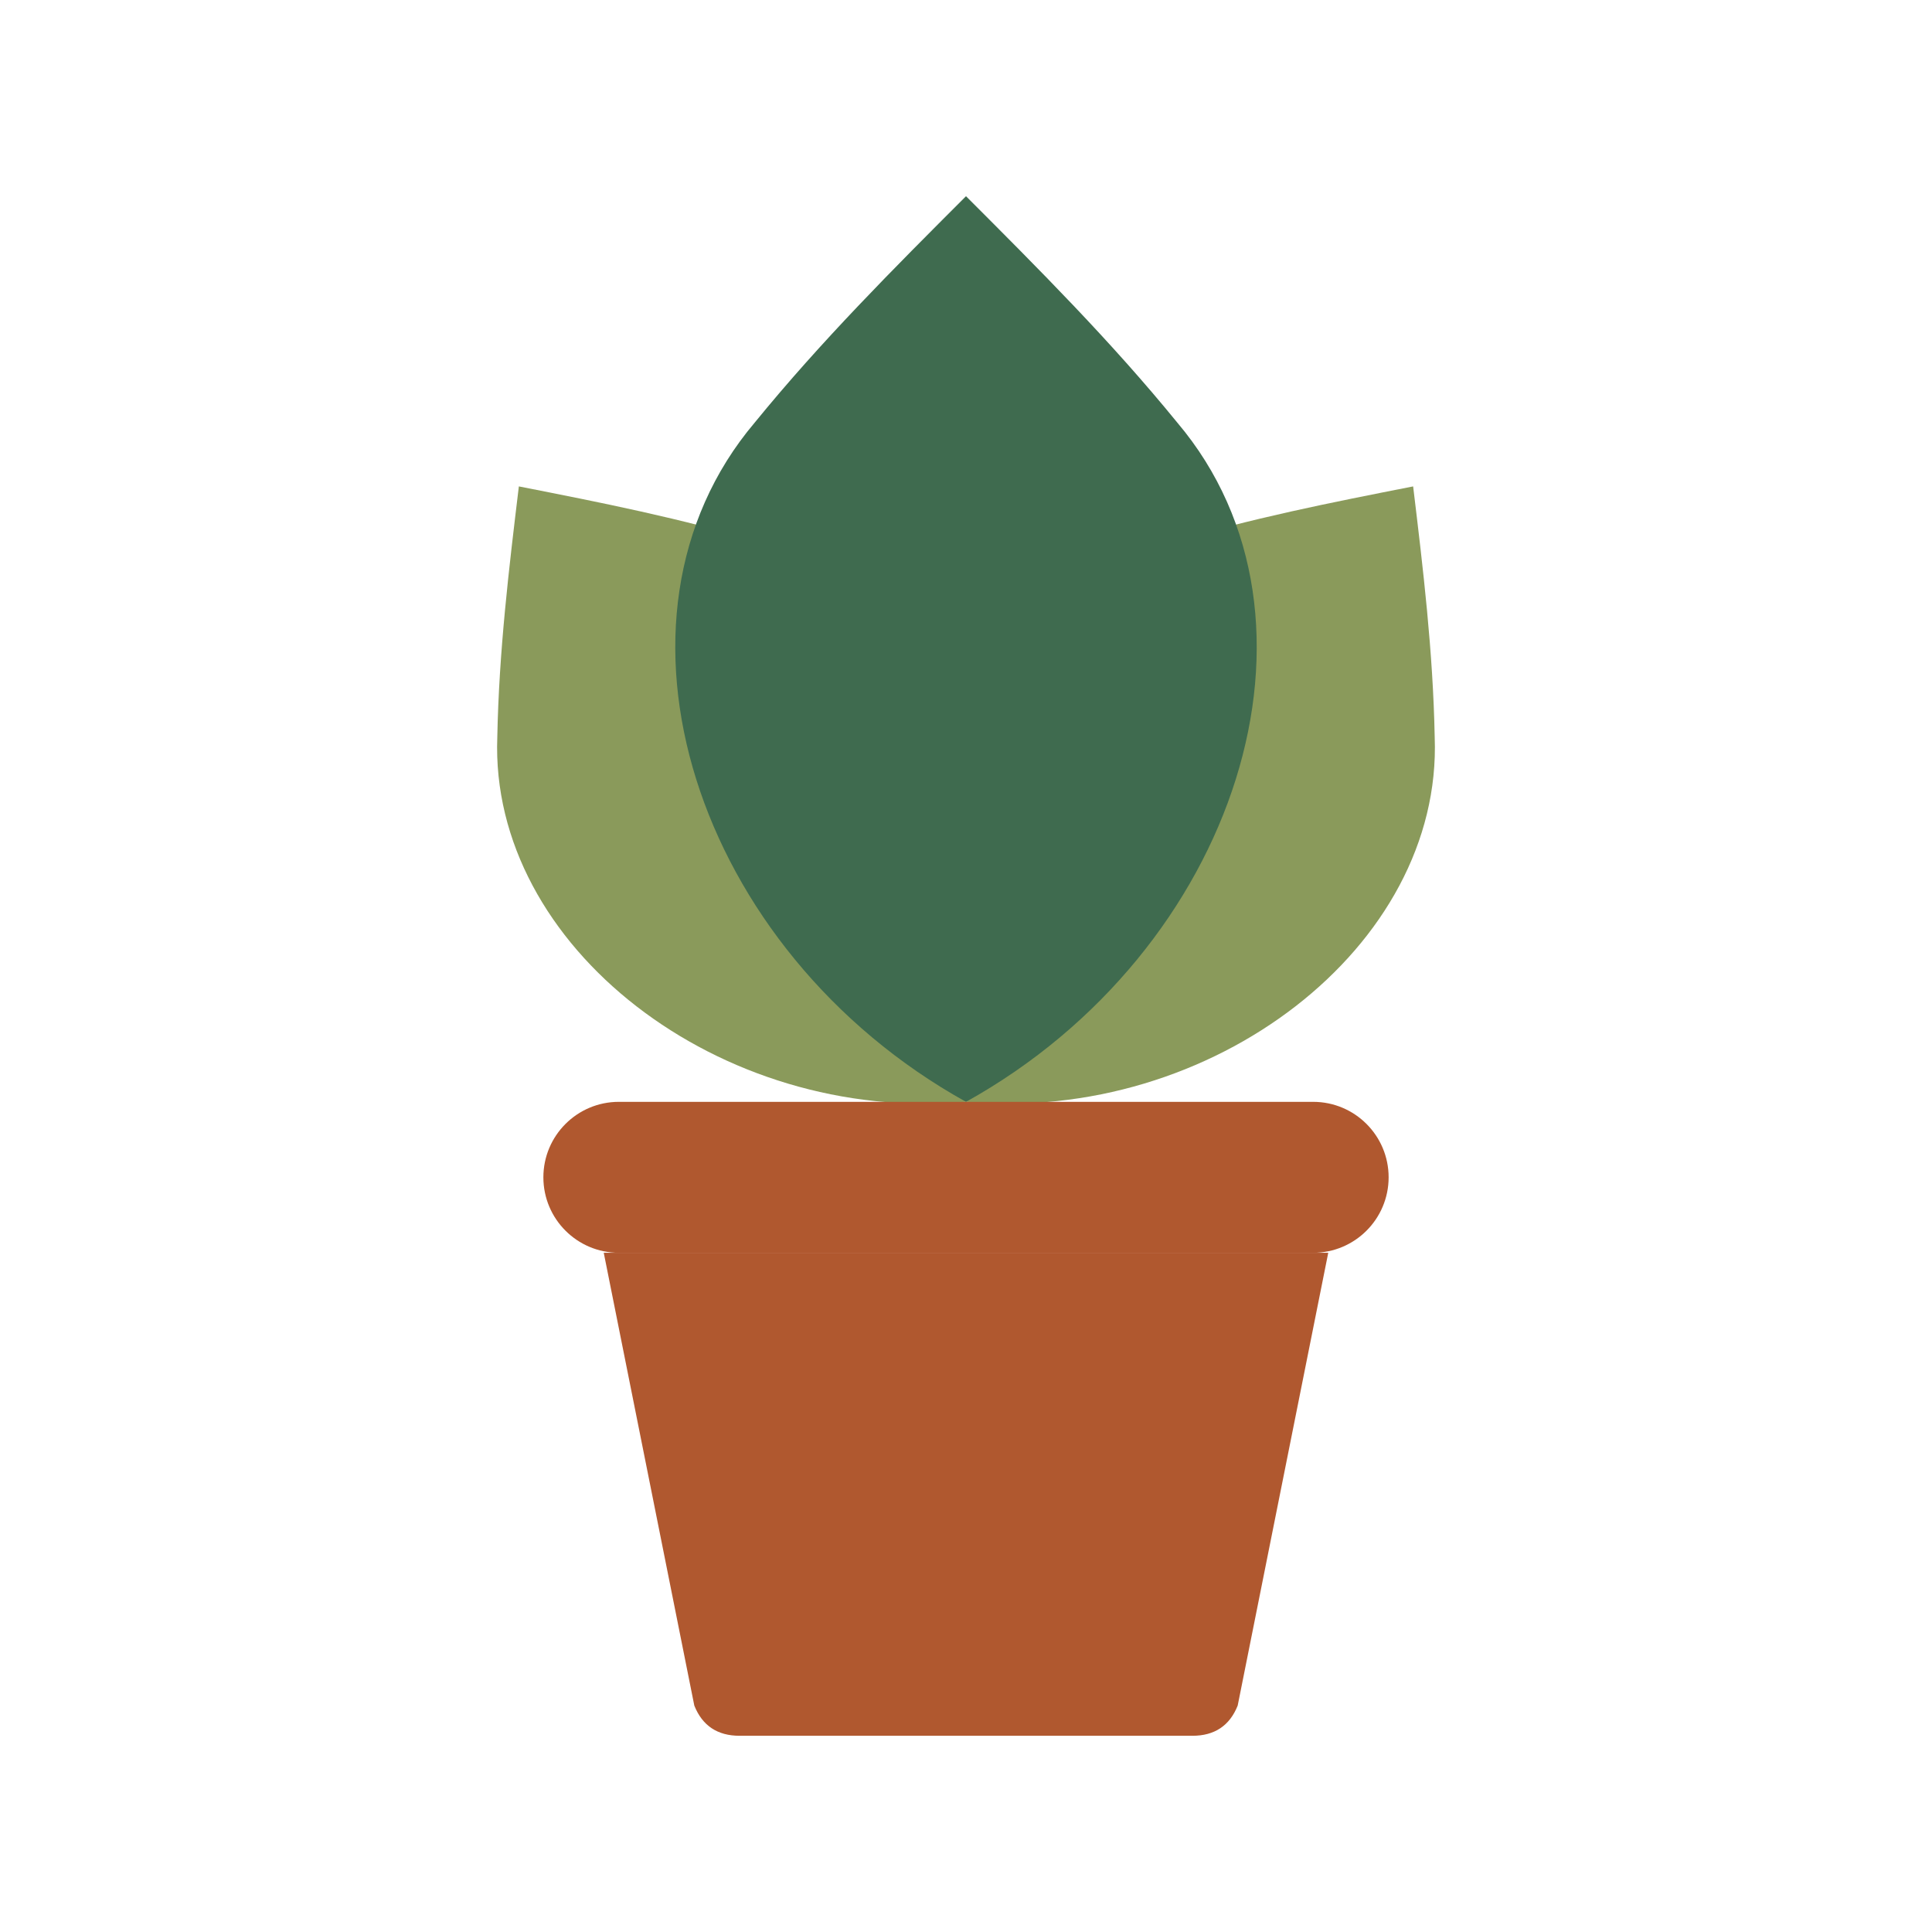
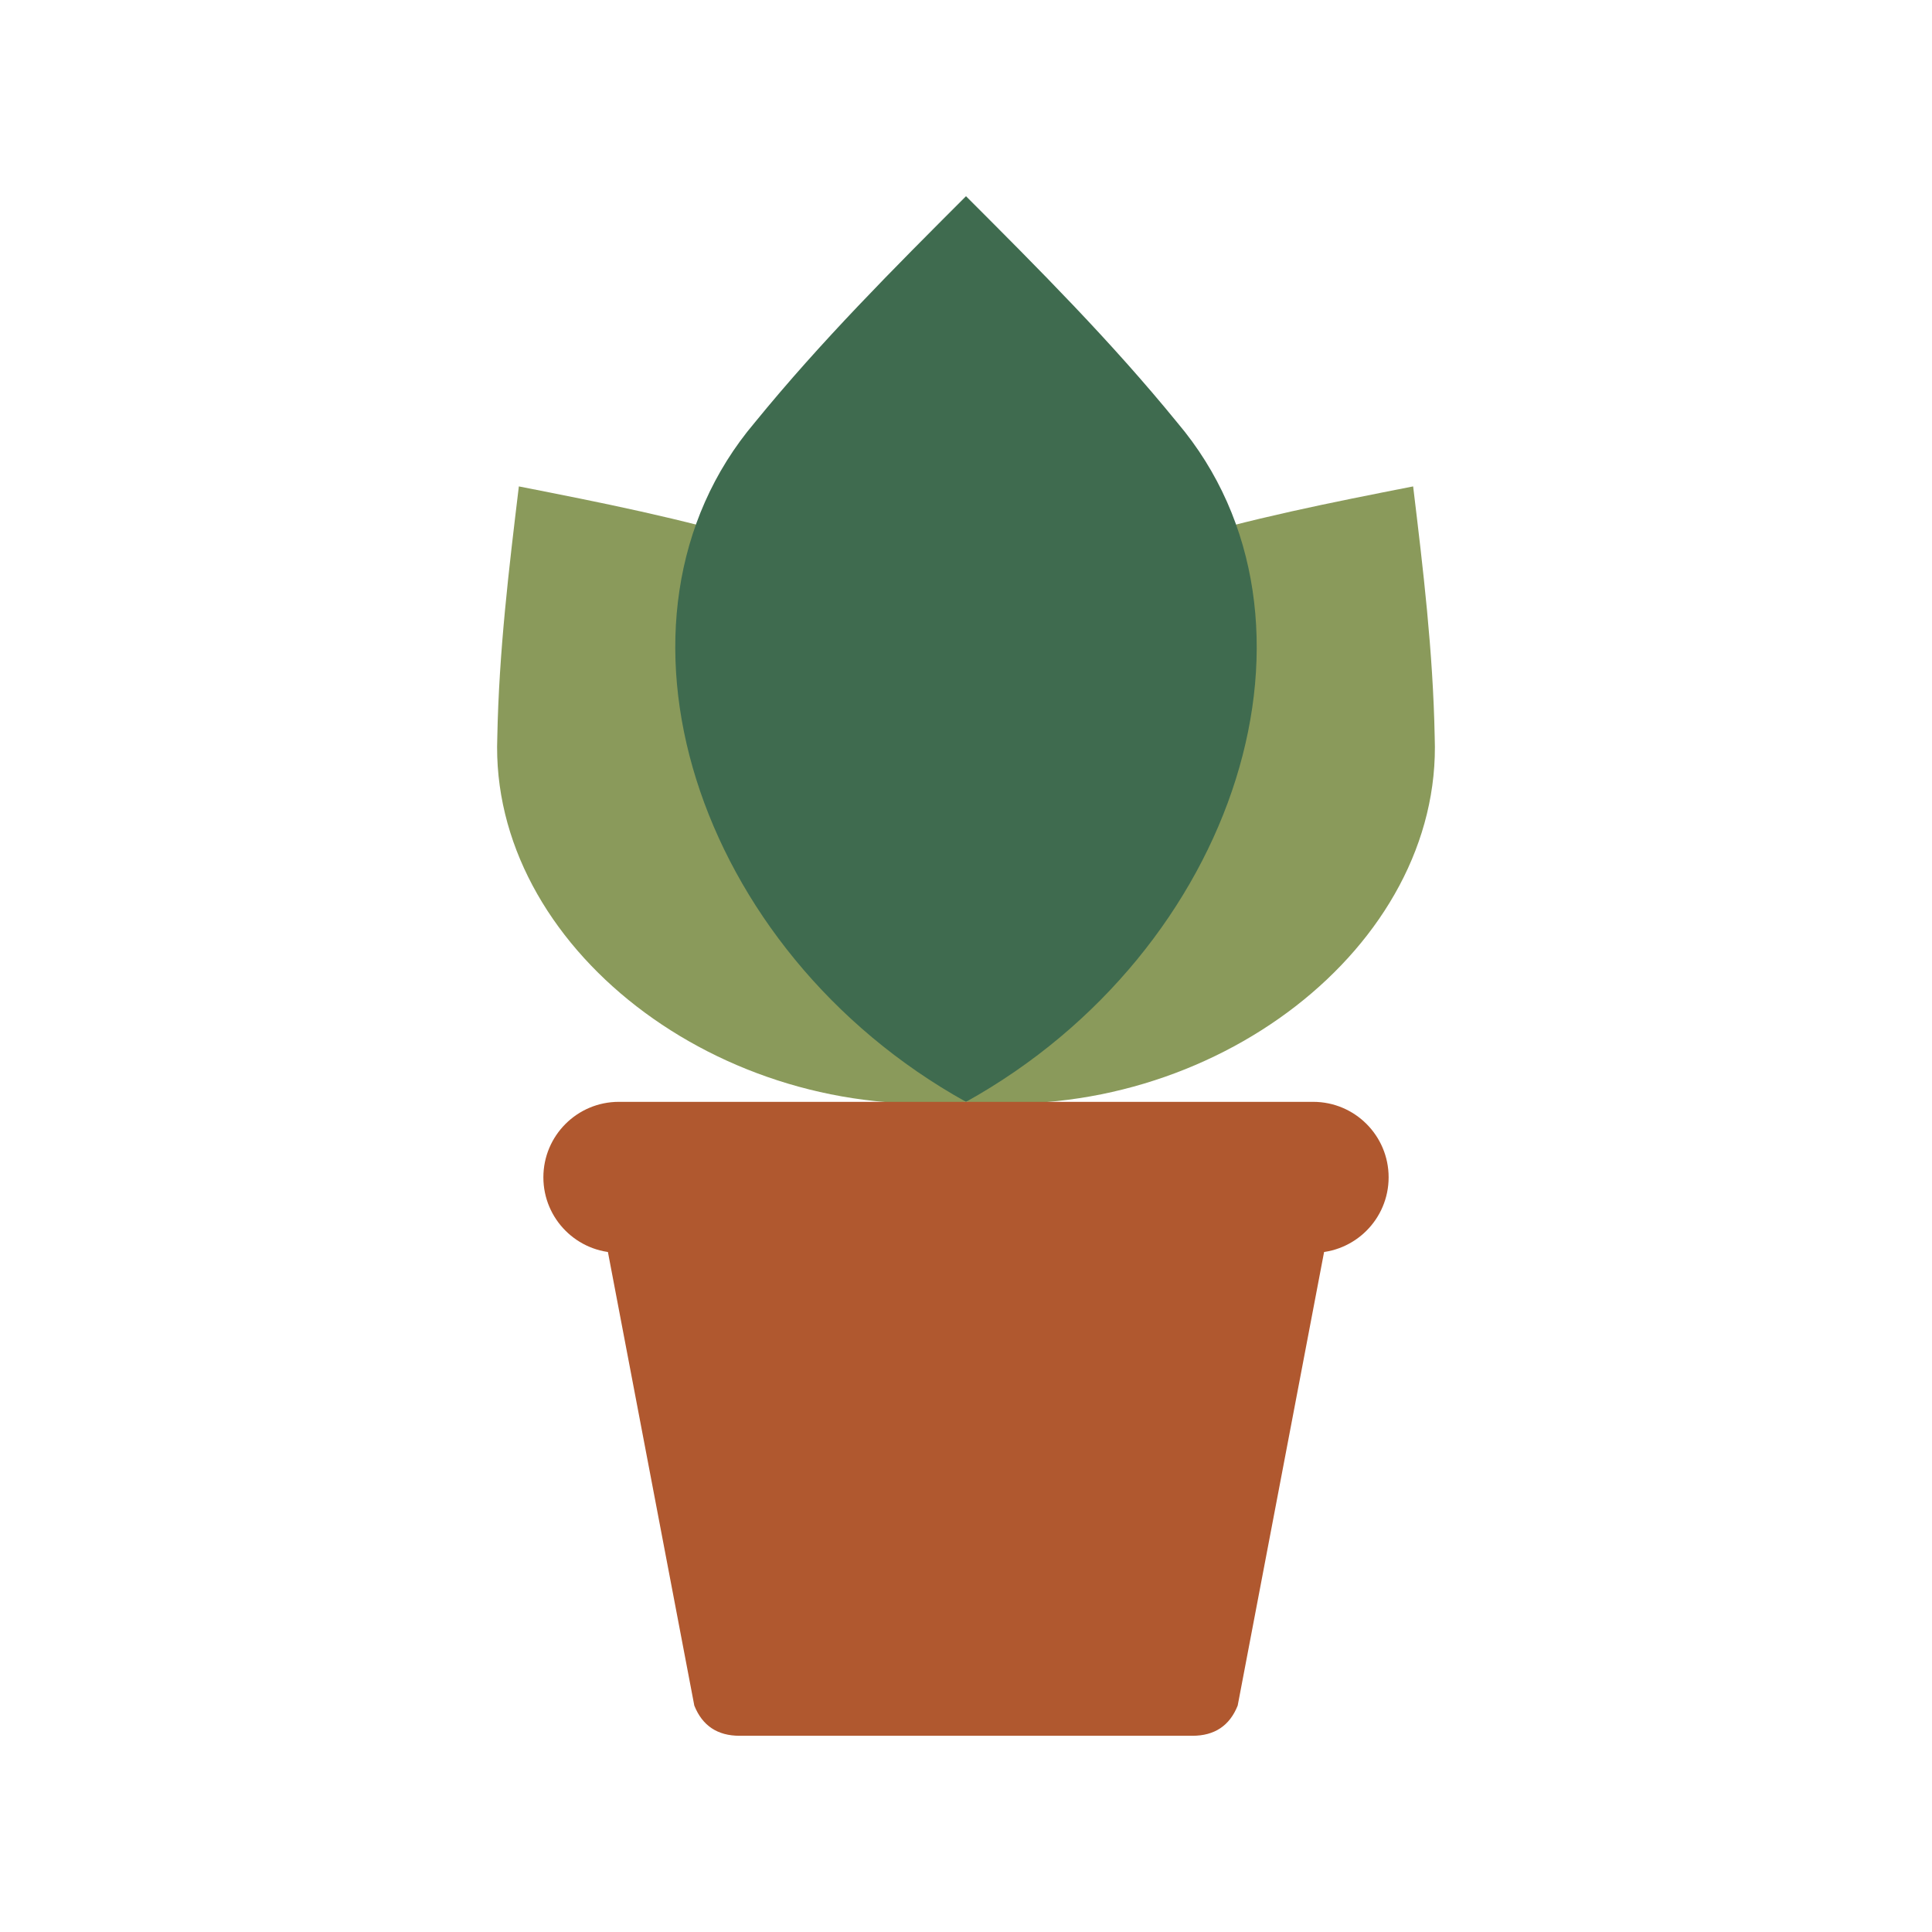
<svg xmlns="http://www.w3.org/2000/svg" viewBox="0 0 64 64">
  <g transform="translate(0 -2.5)">
    <g transform="translate(32 39) rotate(-36) scale(0.78 0.84)">
      <path d="M0 0 C9 -5 12.5 -16 7 -22.5 C4.8 -25.2 2.4 -27.6 0 -30 C-2.4 -27.6 -4.8 -25.2 -7 -22.5 C-12.5 -16 -9 -5 0 0 Z" fill="#8a9a5b" />
    </g>
    <g transform="translate(32 39) rotate(36) scale(0.78 0.84)">
      <path d="M0 0 C9 -5 12.5 -16 7 -22.5 C4.8 -25.2 2.4 -27.6 0 -30 C-2.4 -27.6 -4.8 -25.2 -7 -22.5 C-12.5 -16 -9 -5 0 0 Z" fill="#8a9a5b" />
    </g>
    <g transform="translate(32 39)">
      <path d="M0 0 C9 -5 12.5 -16 7 -22.5 C4.8 -25.2 2.4 -27.6 0 -30 C-2.4 -27.6 -4.8 -25.2 -7 -22.5 C-12.5 -16 -9 -5 0 0 Z" fill="#3f6b4f" />
    </g>
    <rect x="18" y="39" width="28" height="5" rx="2.5" fill="#b0582f" />
-     <path d="M20 44 H44 L41 59 Q40.6 60 39.5 60 H24.5 Q23.4 60 23 59 Z" fill="#b0582f" />
+     <path d="M20 43.25 H44 L41 59 Q40.6 60 39.5 60 H24.5 Q23.4 60 23 59 Z" fill="#b0582f" />
  </g>
</svg>
